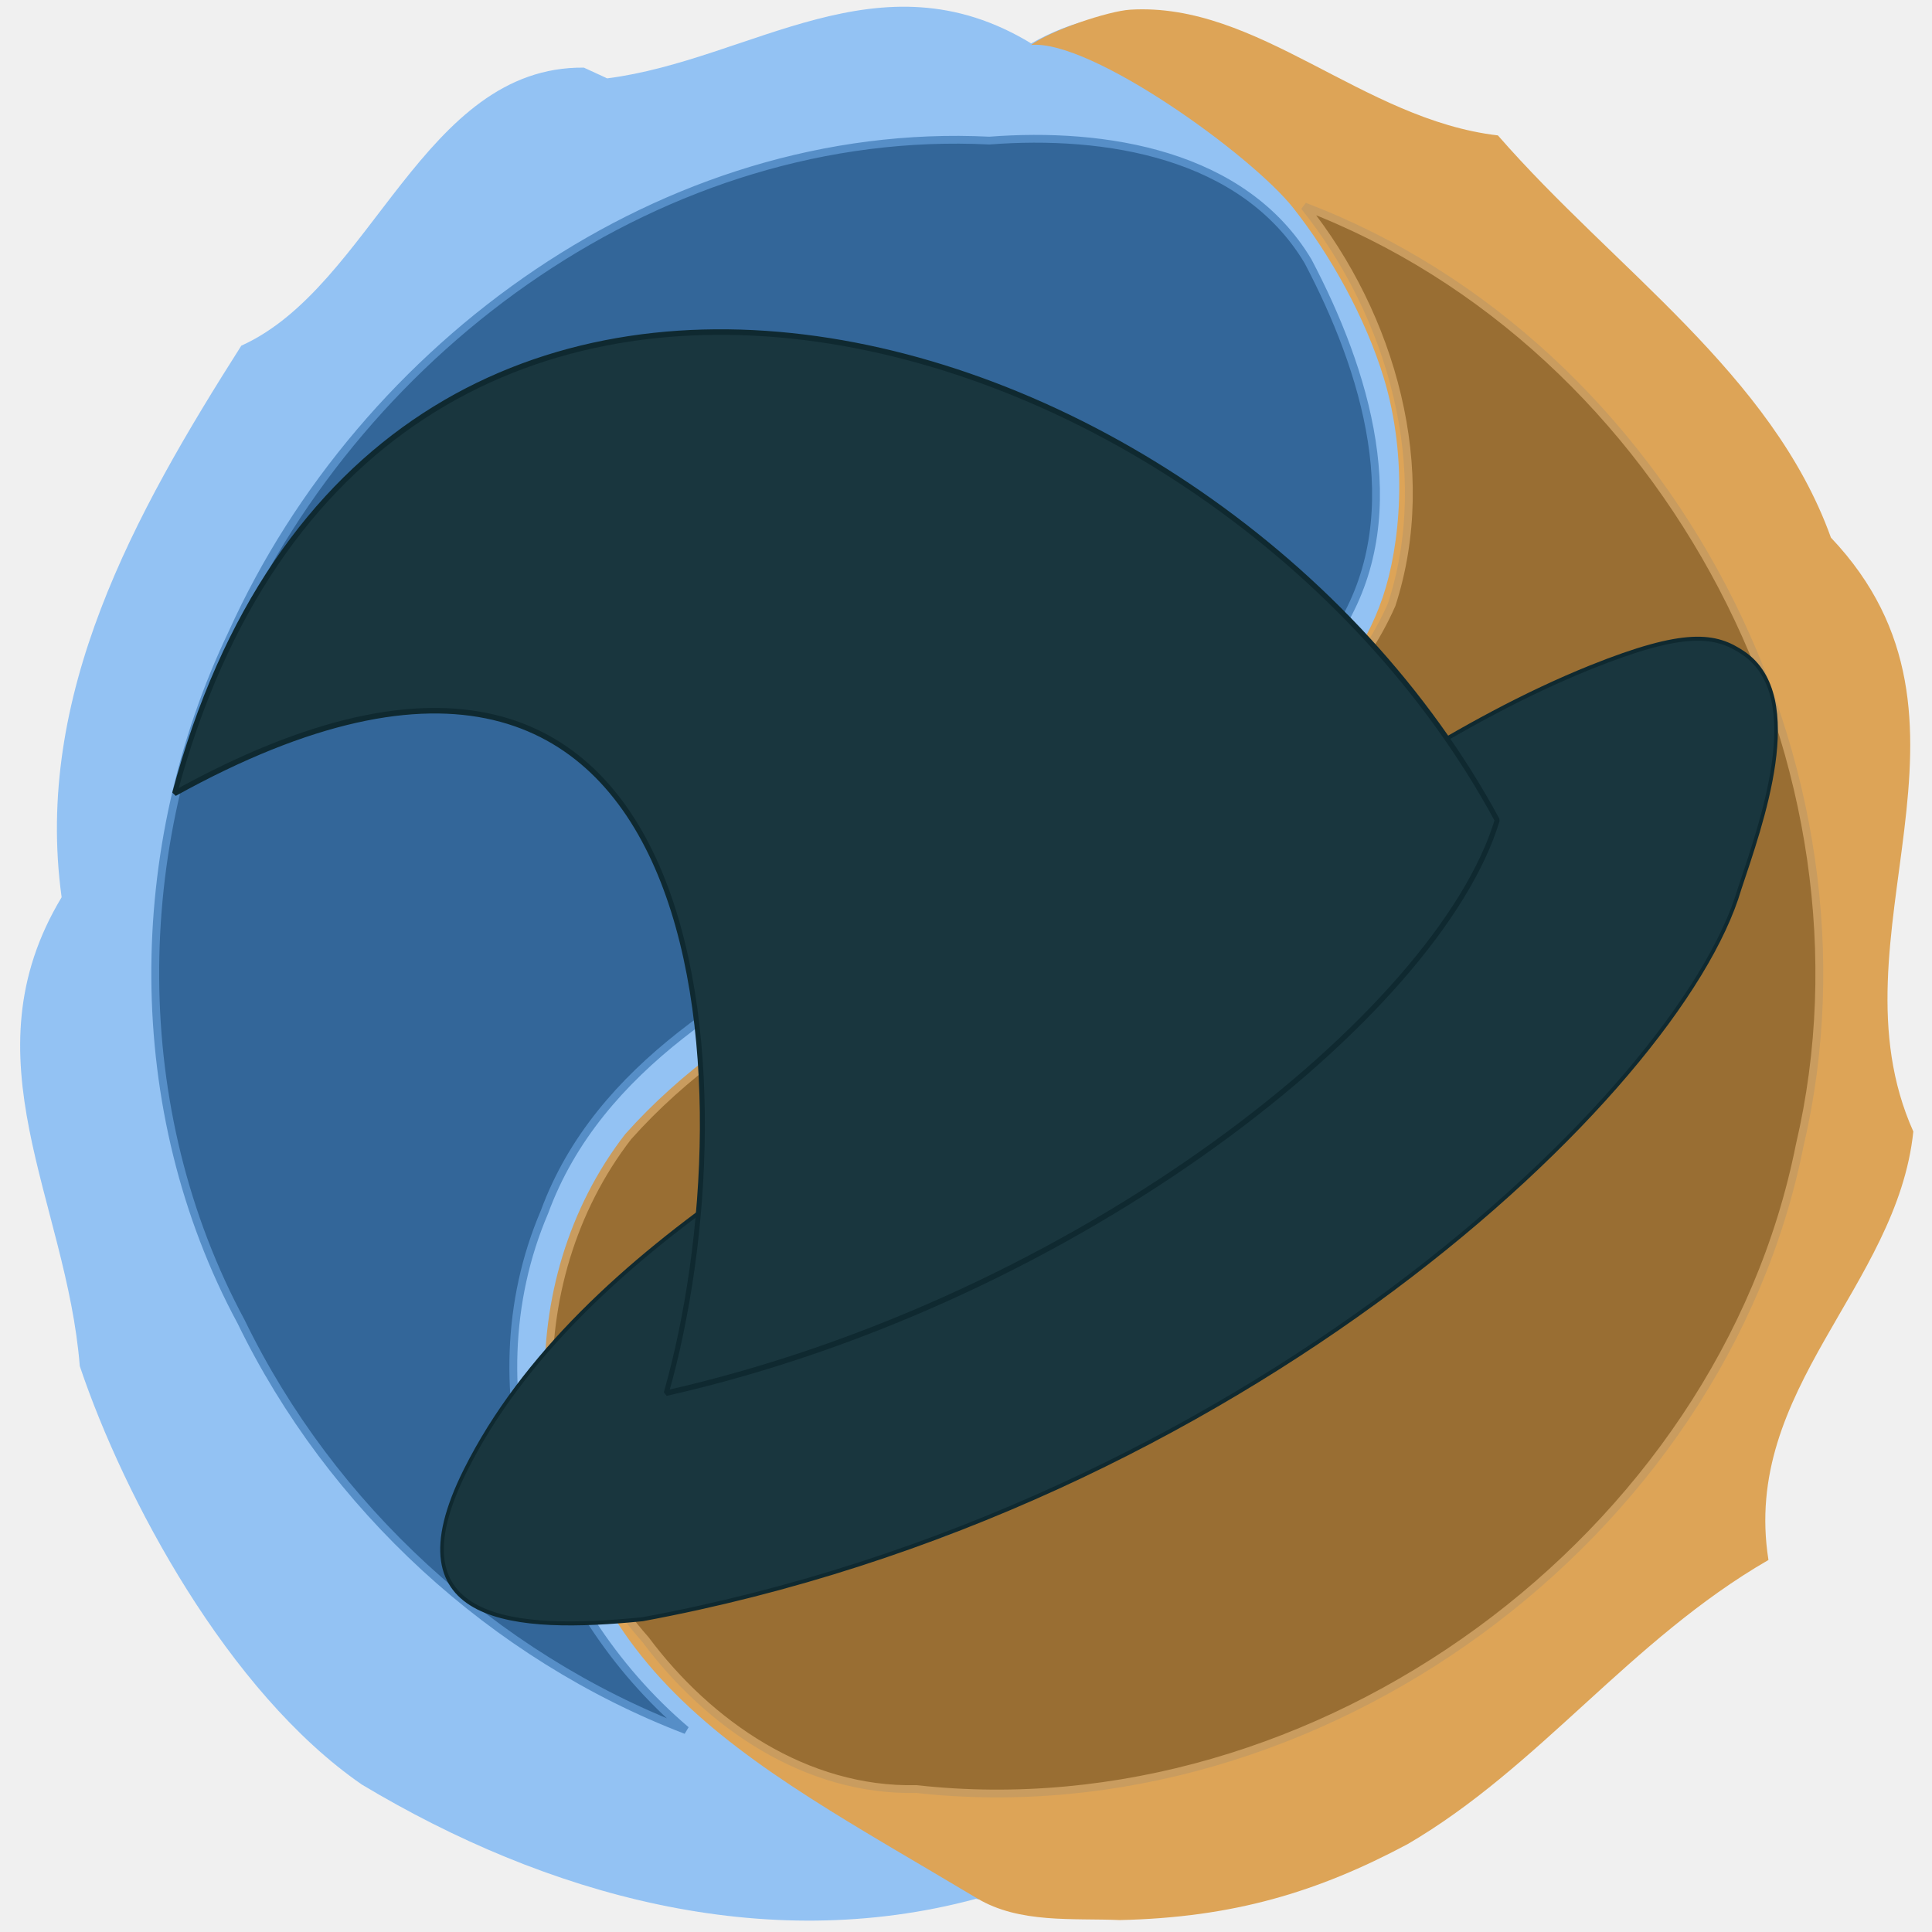
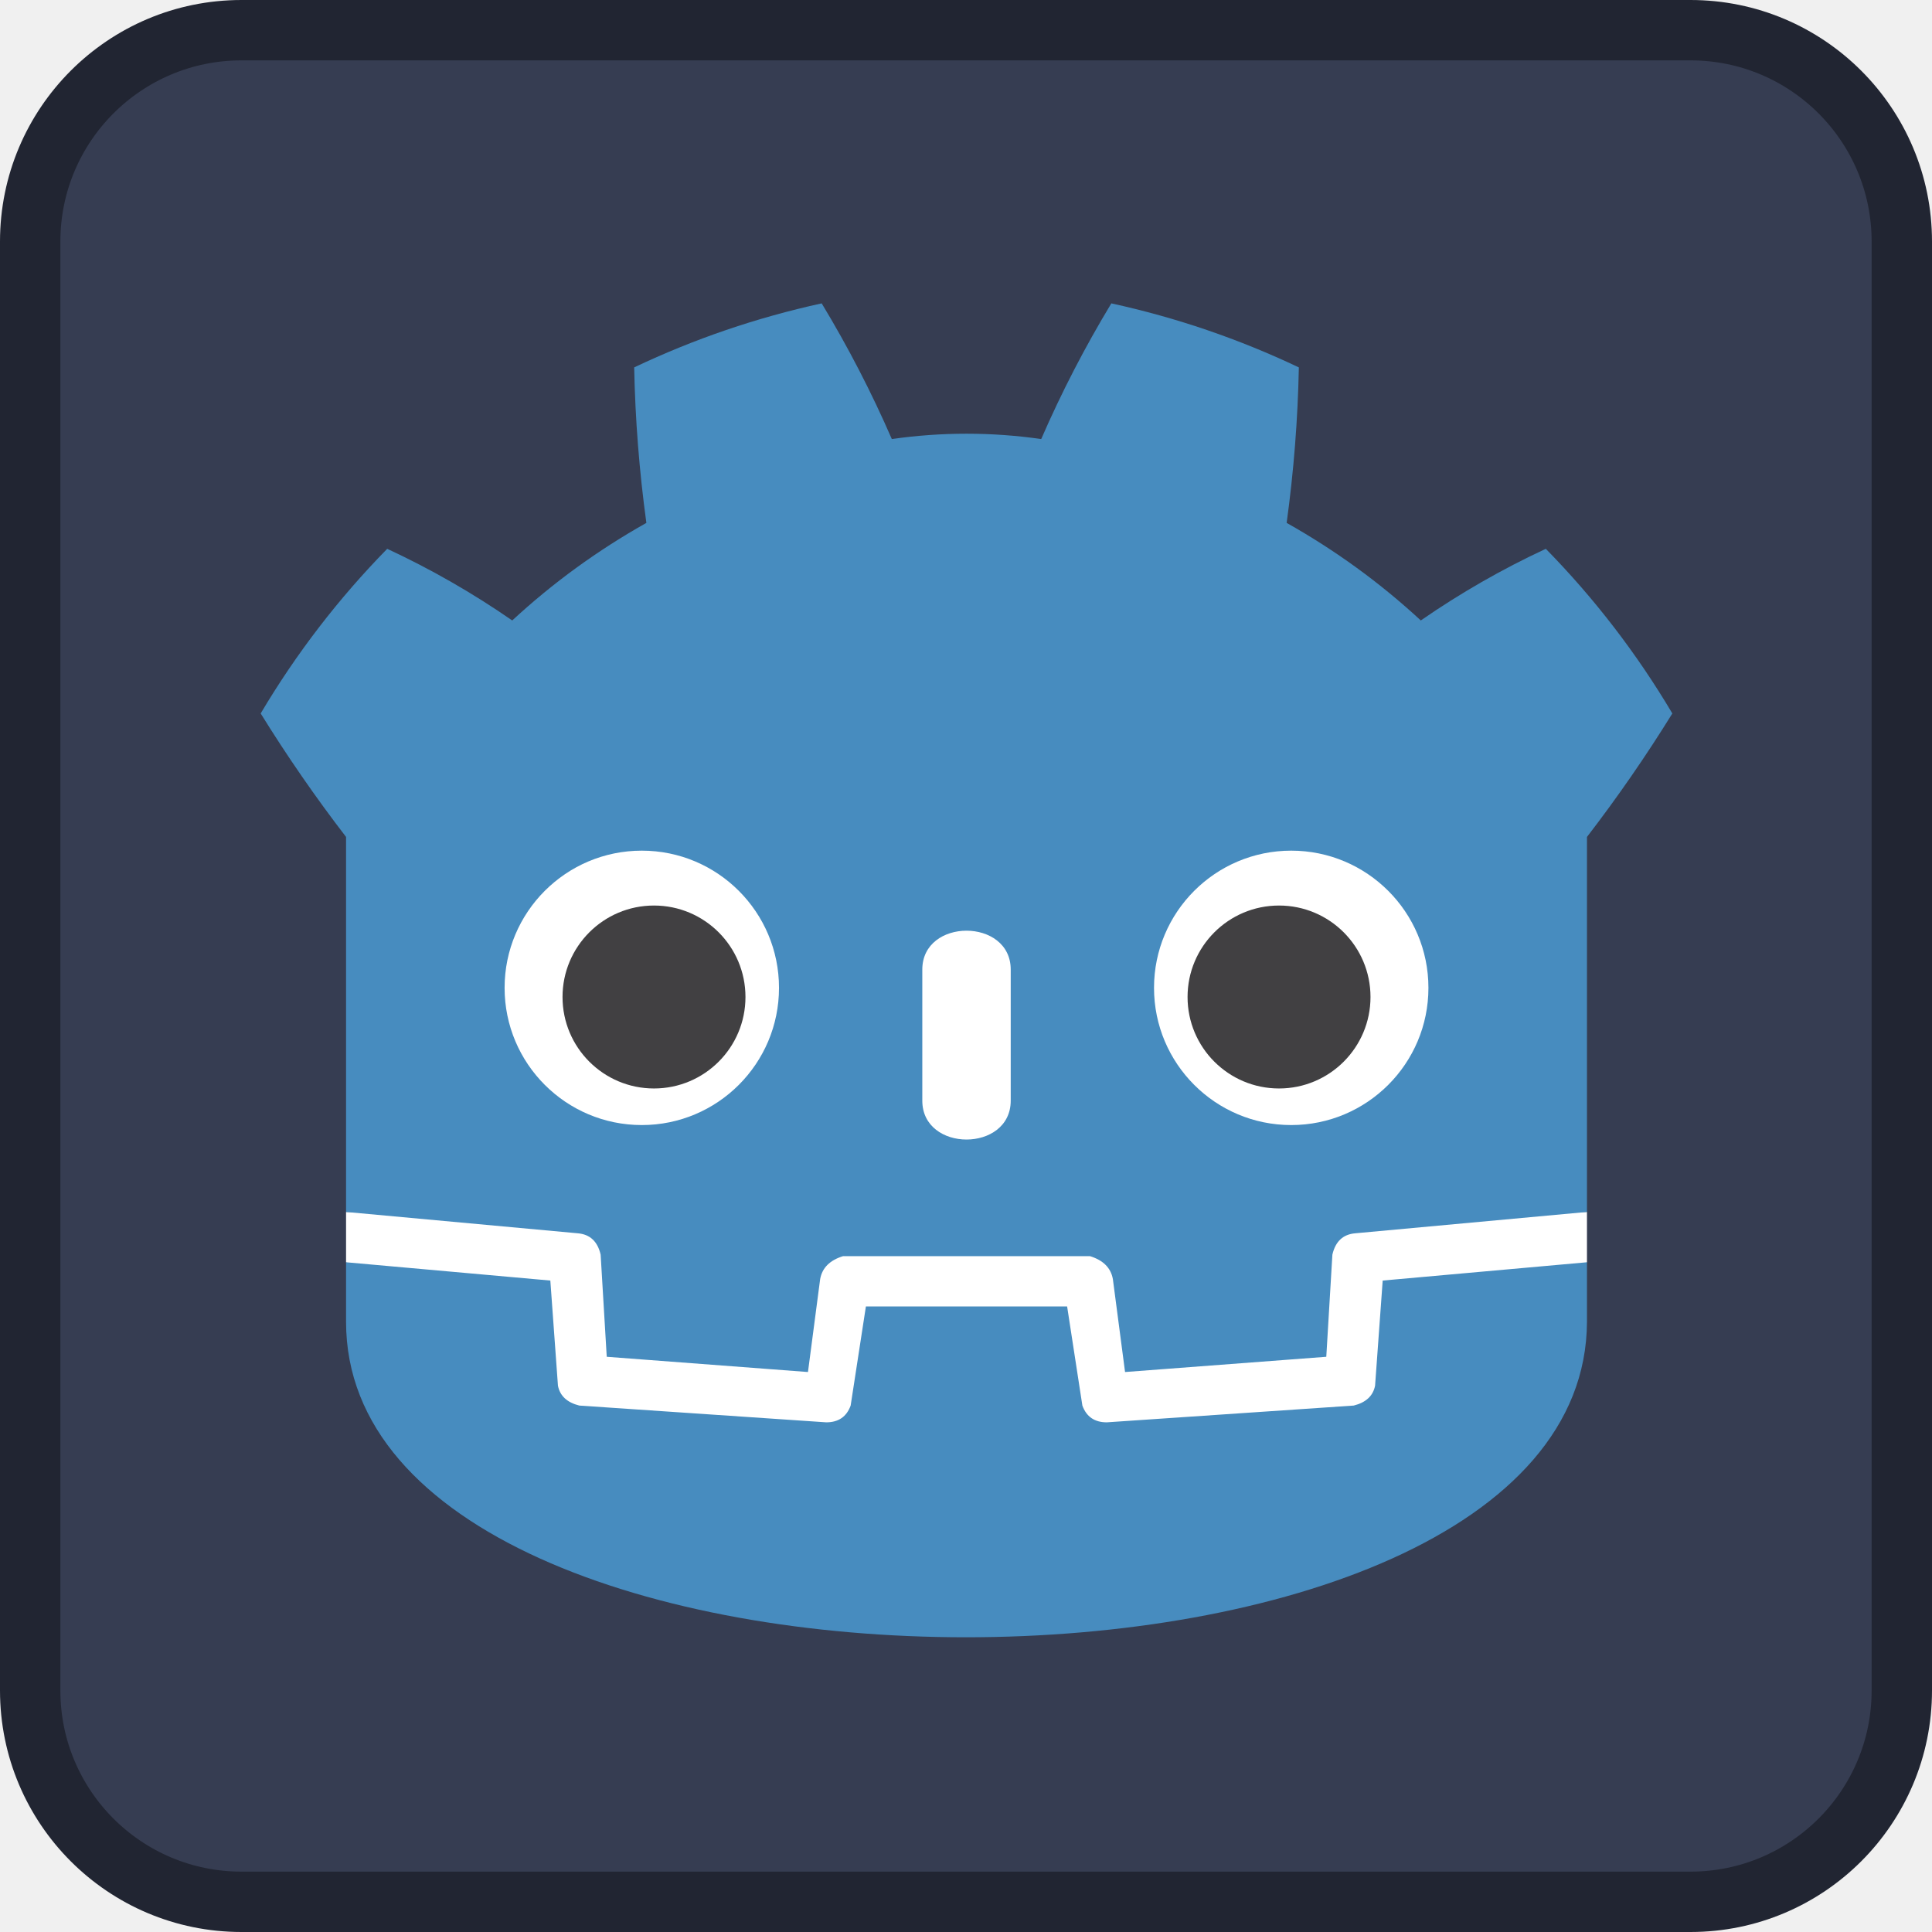
- <svg xmlns="http://www.w3.org/2000/svg" width="128" height="128" version="1.1" id="svg6">
-   <defs id="defs6" />
-   <path style="opacity:0.778;fill:#78b5f4;fill-opacity:1;stroke-width:0.359;stroke-linejoin:bevel;stroke-opacity:0.706;paint-order:fill markers stroke" d="M 38.684,4.481 C 28.034,4.37 24.663,18.991 15.988,22.902 8.892,34.061 2.236,46.06 4.083,59.445 c -6.431,10.683 0.327,20.067 1.203,31.063 2.945,8.747 9.814,21.593 18.683,27.721 12.209,7.321 26.622,11.351 40.678,7.577 10.461,1.748 18.787,1.052 28.025,-4.184 8.629,-5.058 14.532,-13.411 23.582,-18.671 -1.769,-11.233 8.4,-17.928 9.462,-28.138 -5.743,-12.898 5.962,-26.968 -5.383,-39.005 C 116.483,25.045 106.186,18.164 98.584,9.392 87.676,8.117 79.654,-3.517 68.317,2.875 58.247,-3.243 49.765,3.975 40.228,5.192 Z" id="path4" />
-   <path id="path4-5" style="opacity:1;fill:#dda457;fill-opacity:1;stroke-width:0.363;stroke-linejoin:bevel;stroke-opacity:0.706;paint-order:fill markers stroke" d="m 74.874,0.642 c -1.415,0.086 -5.242,1.355 -6.562,2.337 3.973,-0.371 14.613,7.304 17.373,10.803 2.476,3.137 4.784,7.286 5.987,11.234 1.643,5.394 1.097,11.126 -0.061,14.548 -2.41,7.126 -8.991,11.158 -14.845,15.45 -20.336,14.908 -40.876,17.187 -40.48,35.537 0.437,20.246 12.554,25.71 28.458,35.224 2.799,1.674 6.347,1.301 9.446,1.434 7.518,-0.163 13.121,-1.86 19.054,-5.023 8.753,-5.102 14.741,-13.529 23.921,-18.834 -1.794,-11.332 8.52,-18.085 9.598,-28.386 -5.825,-13.012 6.048,-27.204 -5.459,-39.347 C 117.397,24.761 106.952,17.82 99.24,8.971 90.251,7.925 83.373,0.125 74.874,0.642 Z" />
-   <g id="g6" transform="matrix(3.71024,0,0,3.679737,-65.21058,-22.37869)">
-     <path id="path1" style="fill:#996e33;fill-opacity:1;stroke:#c99c5f;stroke-width:0.14;stroke-linejoin:bevel;stroke-opacity:1;paint-order:fill markers stroke" d="m 40.868,9.799 c 1.558,1.965 2.341,4.734 1.559,7.168 -1.099,2.518 -3.814,3.68 -6.107,4.866 -2.639,1.315 -5.533,2.458 -7.527,4.714 -2.009,2.619 -1.873,6.575 0.308,9.054 1.132,1.53 2.87,2.736 4.838,2.692 7.169,0.804 14.381,-4.526 15.775,-11.596 C 51.289,19.917 47.399,12.309 40.868,9.799 Z" />
-     <path d="M 35.243,8.613 C 29.436,8.322 24.05,12.291 21.727,17.471 c -1.844,3.878 -1.884,8.595 0.155,12.409 1.603,3.329 4.497,6.019 7.945,7.353 -2.603,-2.23 -3.906,-6.083 -2.528,-9.331 0.964,-2.646 3.567,-4.071 5.905,-5.328 2.904,-1.499 6.27,-2.565 8.337,-5.247 1.203,-2.049 0.411,-4.587 -0.607,-6.54 C 39.783,8.845 37.307,8.452 35.243,8.613 Z" style="fill:#336699;fill-opacity:1;stroke:#568ec7;stroke-width:0.14;stroke-linejoin:bevel;stroke-opacity:1;paint-order:fill markers stroke" id="path1-7" />
-     <circle style="fill:#336699;fill-opacity:1;stroke:#568ec7;stroke-width:0.14;stroke-linejoin:bevel;stroke-opacity:1;paint-order:fill markers stroke" id="path6-3" cx="33.698" cy="31.706" r="2.099" />
+ <svg xmlns="http://www.w3.org/2000/svg" width="128" height="128">
+   <rect width="124" height="124" x="2" y="2" fill="#363d52" stroke="#212532" stroke-width="4" rx="14" />
+   <g fill="#fff" transform="translate(12.322 12.322)scale(.101)">
+     <path d="M105 673v33q407 354 814 0v-33z" />
+     <path fill="#478cbf" d="m105 673 152 14q12 1 15 14l4 67 132 10 8-61q2-11 15-15h162q13 4 15 15l8 61 132-10 4-67q3-13 15-14l152-14V427q30-39 56-81-35-59-83-108-43 20-82 47-40-37-88-64 7-51 8-102-59-28-123-42-26 43-46 89-49-7-98 0-20-46-46-89-64 14-123 42 1 51 8 102-48 27-88 64-39-27-82-47-48 49-83 108 26 42 56 81zm0 33v39c0 276 813 276 814 0v-39l-134 12-5 69q-2 10-14 13l-162 11q-12 0-16-11l-10-65H446l-10 65q-4 11-16 11l-162-11q-12-3-14-13l-5-69z" />
+     <path d="M483 600c0 34 58 34 58 0v-86c0-34-58-34-58 0z" />
+     <circle cx="725" cy="526" r="90" />
+     <circle cx="299" cy="526" r="90" />
  </g>
-   <g id="g4" transform="matrix(-2.020782,-0.08032817,-0.08985766,2.250264,120.3428,5.329512)">
-     <g id="g7" transform="matrix(0.734594,0.03166441,-0.0372476,0.734751,9.098806,7.833063)">
-       <path style="fill:#19363e;fill-opacity:1;stroke:#0f2930;stroke-width:0.16;stroke-linejoin:bevel;stroke-opacity:1;paint-order:fill markers stroke" d="m 47.625,45.038 c 3.485,6.16 -2.245,6.479 -7.85,6.017 C 13.095,46.82 -6.549,30.331 -9.27,22.217 c -0.967,-2.576 -3.085,-7.659 -0.244,-9.436 1.24,-0.776 2.608,-0.973 6.819,0.51 5.931,2.1 11.312,5.505 16.716,8.68 2.174,1.271 4.316,2.587 6.53,3.803 8.568,4.545 21.878,10.08 27.074,19.264 z" id="path3" />
-       <path style="fill:#19363e;fill-opacity:1;stroke:#0f2930;stroke-width:0.222;stroke-linejoin:bevel;stroke-opacity:1;paint-order:fill markers stroke" d="M 1.504,19.376 C 13.878,-1.513 51.527,-11.348 60.409,17.87 36.054,5.973 34.754,29.97 38.663,42.02 20.219,38.42 4.153,27.08 1.504,19.376 Z" id="path2" />
-     </g>
+   <g fill="#414042" transform="translate(12.322 12.322)scale(.101)">
+     <circle cx="307" cy="532" r="60" />
+     <circle cx="717" cy="532" r="60" />
  </g>
</svg>
